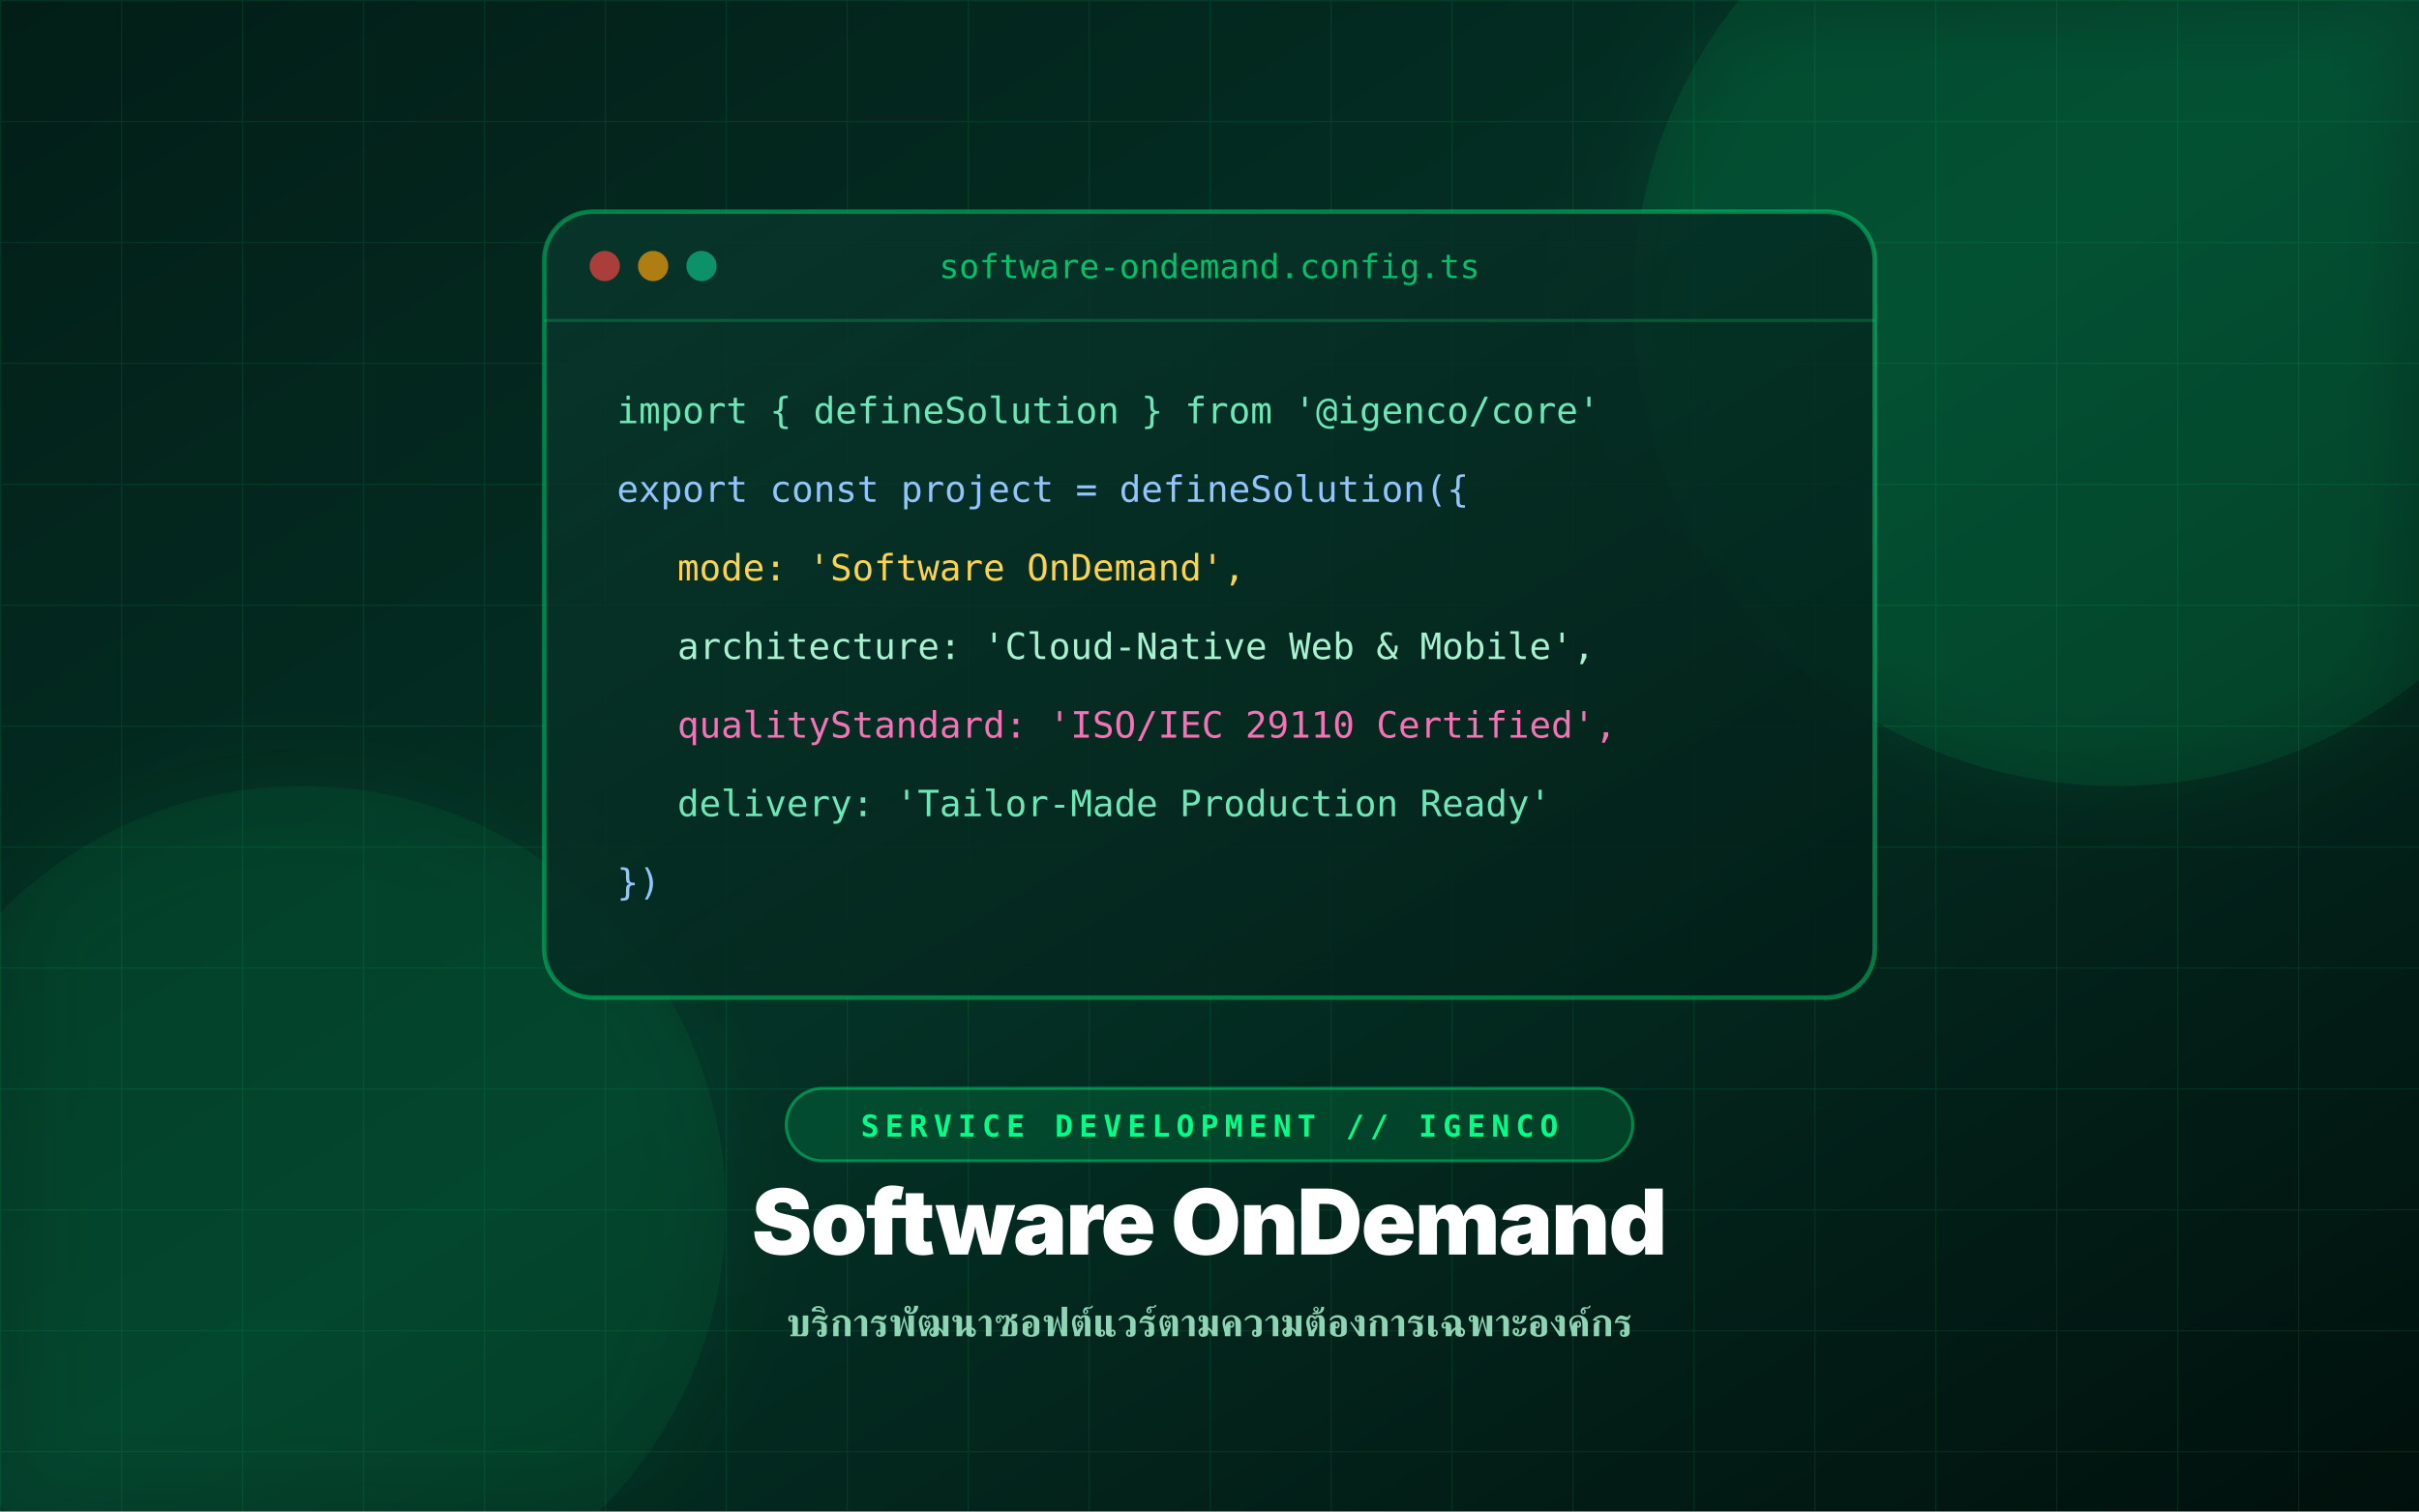
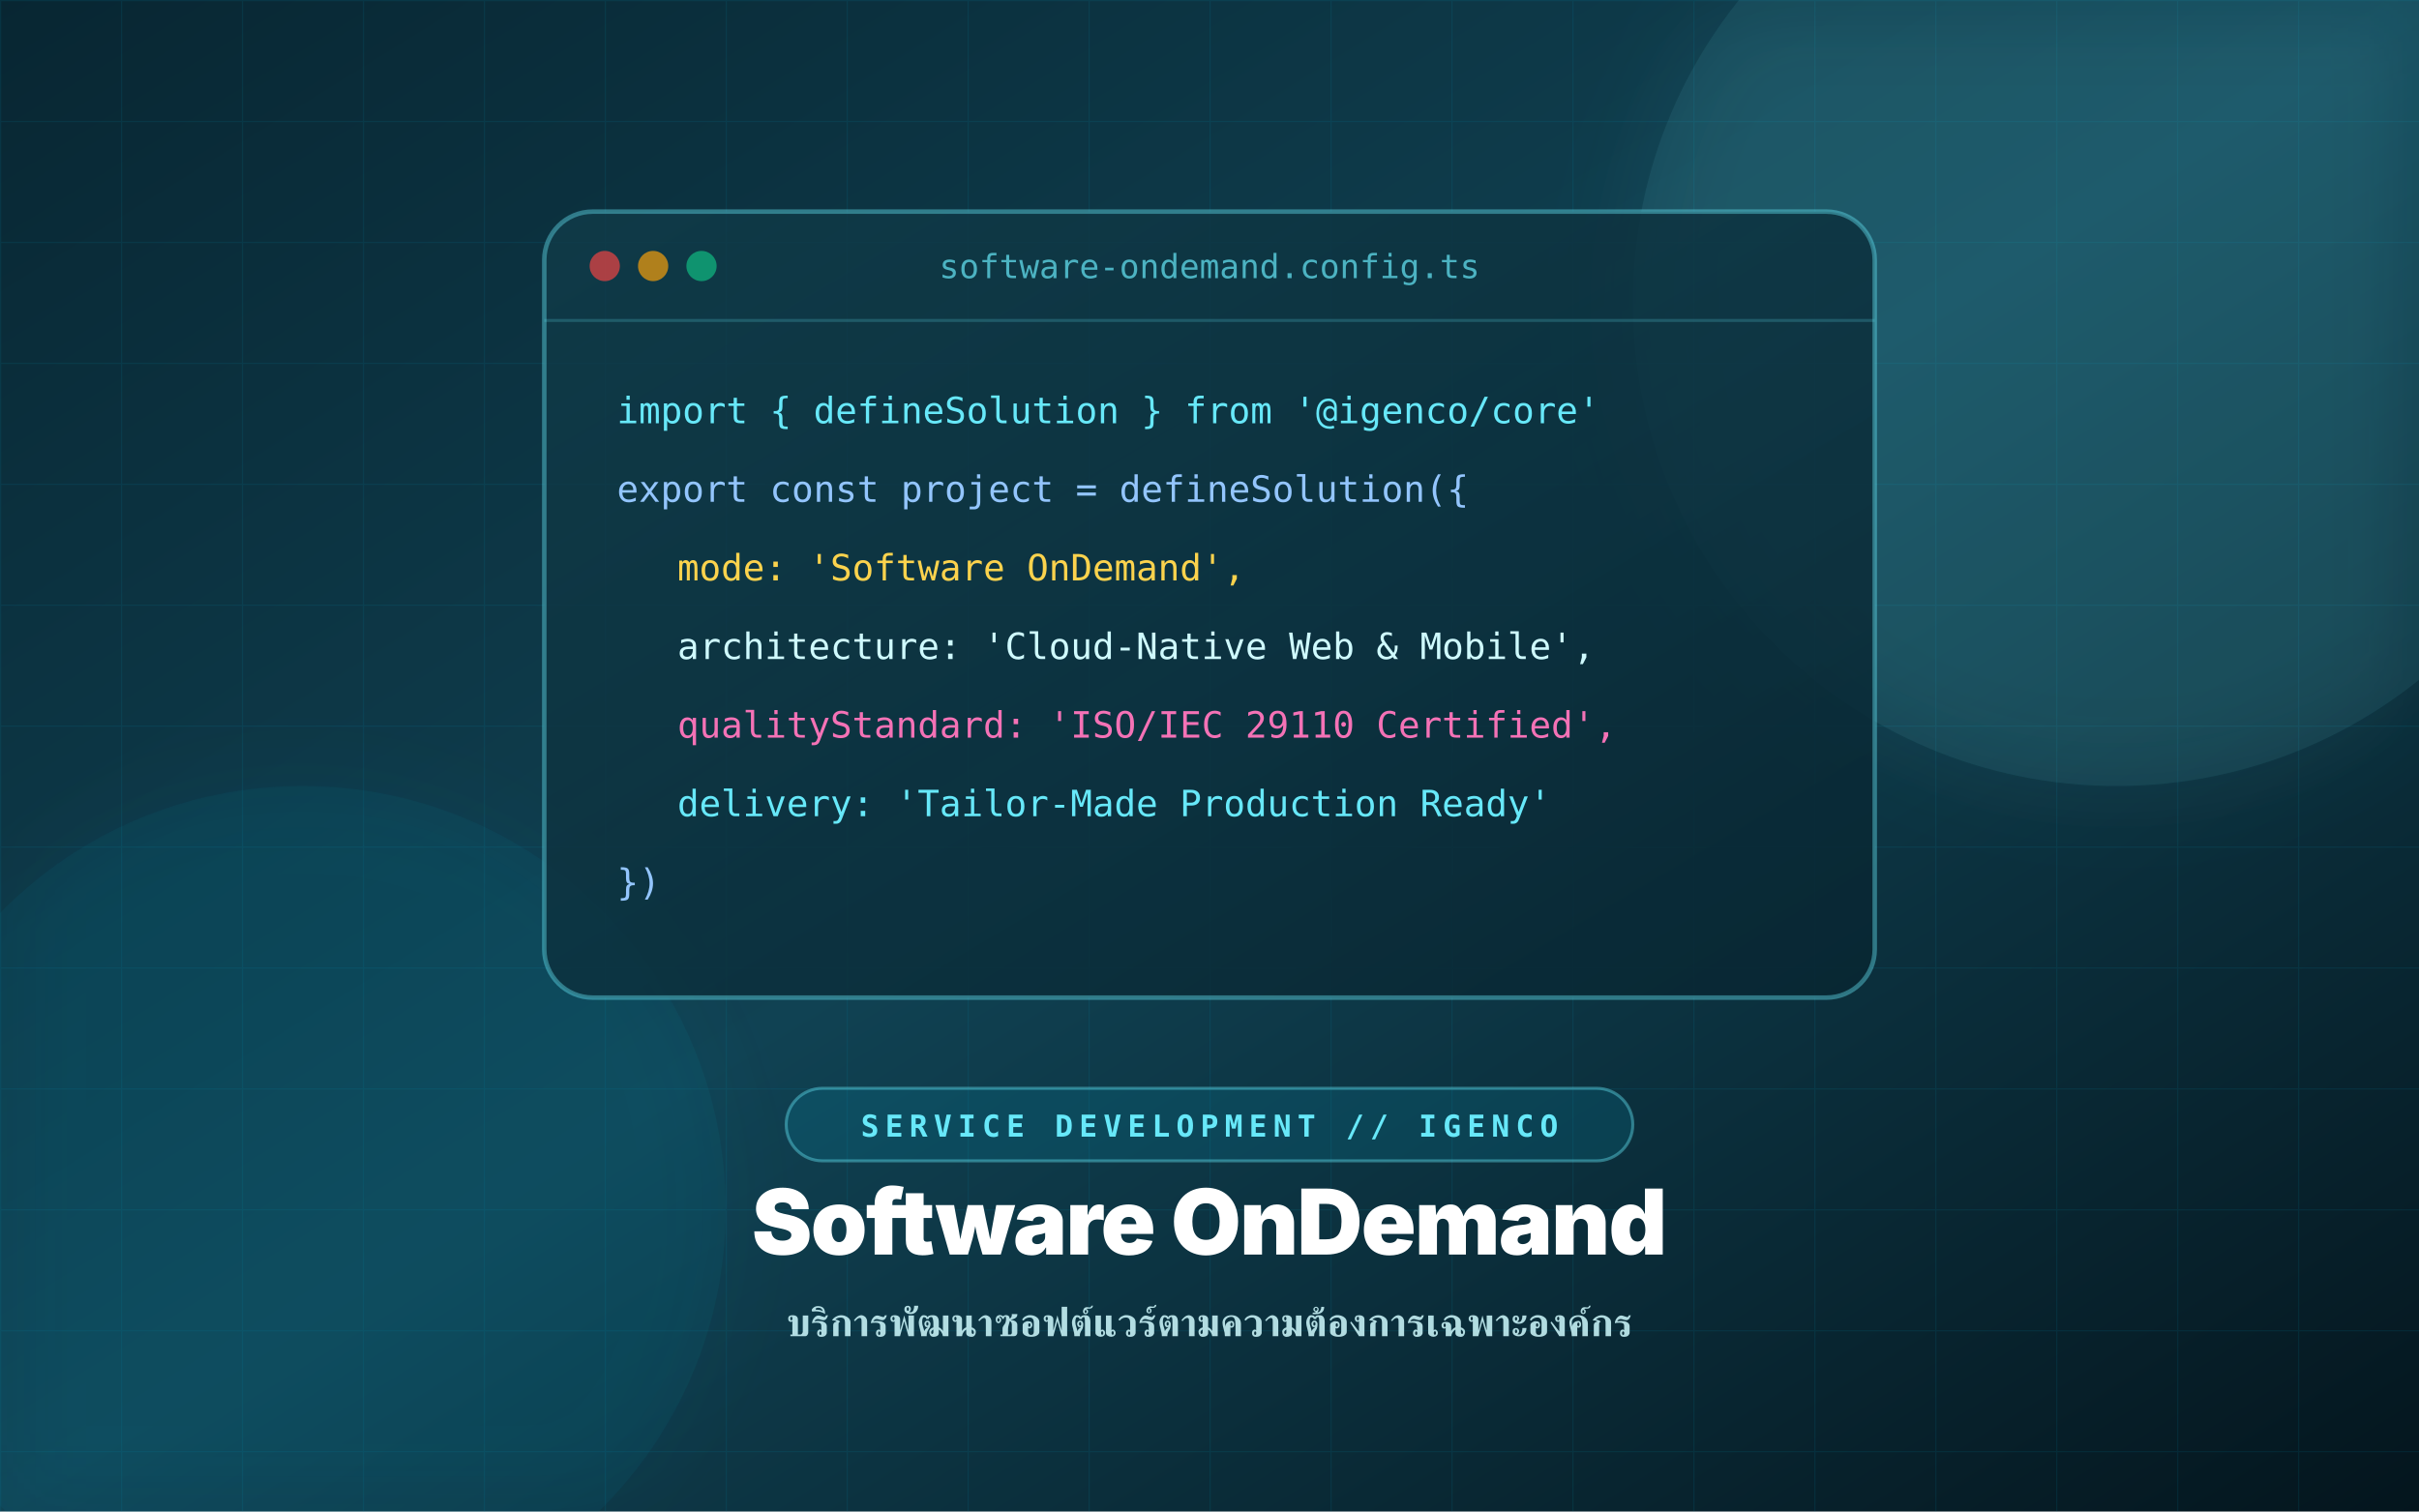
<svg xmlns="http://www.w3.org/2000/svg" width="800" height="500" viewBox="0 0 800 500">
  <defs>
    <linearGradient id="bgGrad" x1="0%" y1="0%" x2="100%" y2="100%">
-       <stop offset="0%" stop-color="#021E17" />
-       <stop offset="50%" stop-color="#043226" />
-       <stop offset="100%" stop-color="#01100C" />
+       <stop offset="0%" stop-color="#082632" />
+       <stop offset="50%" stop-color="#104253" />
+       <stop offset="100%" stop-color="#04151D" />
    </linearGradient>
    <linearGradient id="accentGrad" x1="0%" y1="0%" x2="100%" y2="100%">
-       <stop offset="0%" stop-color="#00FF88" />
-       <stop offset="100%" stop-color="#00C864" />
+       <stop offset="0%" stop-color="#67E8F9" />
+       <stop offset="100%" stop-color="#0891B2" />
    </linearGradient>
    <linearGradient id="windowGrad" x1="0%" y1="0%" x2="100%" y2="100%">
-       <stop offset="0%" stop-color="#08382C" stop-opacity="0.8" />
-       <stop offset="100%" stop-color="#021E17" stop-opacity="0.9" />
+       <stop offset="0%" stop-color="#103B49" stop-opacity="0.8" />
+       <stop offset="100%" stop-color="#082632" stop-opacity="0.9" />
    </linearGradient>
    <pattern id="grid" width="40" height="40" patternUnits="userSpaceOnUse">
-       <path d="M 40 0 L 0 0 0 40" fill="none" stroke="#00C864" stroke-width="0.8" stroke-opacity="0.12" />
+       <path d="M 40 0 L 0 0 0 40" fill="none" stroke="#0891B2" stroke-width="0.8" stroke-opacity="0.12" />
    </pattern>
    <filter id="glow" x="-20%" y="-20%" width="140%" height="140%">
      <feGaussianBlur stdDeviation="16" result="blur" />
      <feComposite in="SourceGraphic" in2="blur" operator="over" />
    </filter>
  </defs>
  <rect width="800" height="500" fill="url(#bgGrad)" />
  <rect width="800" height="500" fill="url(#grid)" />
-   <circle cx="700" cy="100" r="160" fill="#00FF88" fill-opacity="0.08" filter="url(#glow)" />
-   <circle cx="100" cy="400" r="140" fill="#00C864" fill-opacity="0.07" filter="url(#glow)" />
+   <circle cx="700" cy="100" r="160" fill="#67E8F9" fill-opacity="0.08" filter="url(#glow)" />
+   <circle cx="100" cy="400" r="140" fill="#0891B2" fill-opacity="0.07" filter="url(#glow)" />
  <g transform="translate(180, 70)">
-     <rect width="440" height="260" rx="16" fill="url(#windowGrad)" stroke="#00FF88" stroke-width="1.5" stroke-opacity="0.4" />
-     <path d="M 0 36 L 440 36" stroke="#00FF88" stroke-width="1" stroke-opacity="0.2" />
+     <rect width="440" height="260" rx="16" fill="url(#windowGrad)" stroke="#67E8F9" stroke-width="1.5" stroke-opacity="0.4" />
+     <path d="M 0 36 L 440 36" stroke="#67E8F9" stroke-width="1" stroke-opacity="0.2" />
    <circle cx="20" cy="18" r="5" fill="#EF4444" fill-opacity="0.7" />
    <circle cx="36" cy="18" r="5" fill="#F59E0B" fill-opacity="0.7" />
    <circle cx="52" cy="18" r="5" fill="#10B981" fill-opacity="0.7" />
-     <text x="220" y="22" font-family="'JetBrains Mono', monospace" font-size="11" fill="#00FF88" fill-opacity="0.7" text-anchor="middle">software-ondemand.config.ts</text>
-     <text x="24" y="70" font-family="'JetBrains Mono', monospace" font-size="12" fill="#6EE7B7">import { defineSolution } from '@igenco/core'</text>
+     <text x="220" y="22" font-family="'JetBrains Mono', monospace" font-size="11" fill="#67E8F9" fill-opacity="0.7" text-anchor="middle">software-ondemand.config.ts</text>
+     <text x="24" y="70" font-family="'JetBrains Mono', monospace" font-size="12" fill="#67E8F9">import { defineSolution } from '@igenco/core'</text>
    <text x="24" y="96" font-family="'JetBrains Mono', monospace" font-size="12" fill="#93C5FD">export const project = defineSolution({</text>
    <text x="44" y="122" font-family="'JetBrains Mono', monospace" font-size="12" fill="#FCD34D">  mode: 'Software OnDemand',</text>
-     <text x="44" y="148" font-family="'JetBrains Mono', monospace" font-size="12" fill="#A7F3D0">  architecture: 'Cloud-Native Web &amp; Mobile',</text>
+     <text x="44" y="148" font-family="'JetBrains Mono', monospace" font-size="12" fill="#CFFAFE">  architecture: 'Cloud-Native Web &amp; Mobile',</text>
    <text x="44" y="174" font-family="'JetBrains Mono', monospace" font-size="12" fill="#F472B6">  qualityStandard: 'ISO/IEC 29110 Certified',</text>
-     <text x="44" y="200" font-family="'JetBrains Mono', monospace" font-size="12" fill="#6EE7B7">  delivery: 'Tailor-Made Production Ready'</text>
+     <text x="44" y="200" font-family="'JetBrains Mono', monospace" font-size="12" fill="#67E8F9">  delivery: 'Tailor-Made Production Ready'</text>
    <text x="24" y="226" font-family="'JetBrains Mono', monospace" font-size="12" fill="#93C5FD">})</text>
  </g>
  <g transform="translate(400, 390)" text-anchor="middle">
-     <rect x="-140" y="-30" width="280" height="24" rx="12" fill="#00C864" fill-opacity="0.18" stroke="#00FF88" stroke-width="1" stroke-opacity="0.4" />
-     <text x="0" y="-14" font-family="'JetBrains Mono', monospace" font-size="10" font-weight="bold" fill="#00FF88" letter-spacing="2">SERVICE DEVELOPMENT // IGENCO</text>
+     <rect x="-140" y="-30" width="280" height="24" rx="12" fill="#0891B2" fill-opacity="0.18" stroke="#67E8F9" stroke-width="1" stroke-opacity="0.4" />
+     <text x="0" y="-14" font-family="'JetBrains Mono', monospace" font-size="10" font-weight="bold" fill="#67E8F9" letter-spacing="2">SERVICE DEVELOPMENT // IGENCO</text>
    <text x="0" y="25" font-family="'Inter', sans-serif" font-size="30" font-weight="900" fill="#FFFFFF" letter-spacing="-0.5">Software OnDemand</text>
-     <text x="0" y="52" font-family="'Inter', sans-serif" font-size="13" font-weight="600" fill="#A7F3D0" fill-opacity="0.85">บริการพัฒนาซอฟต์แวร์ตามความต้องการเฉพาะองค์กร</text>
+     <text x="0" y="52" font-family="'Inter', sans-serif" font-size="13" font-weight="600" fill="#CFFAFE" fill-opacity="0.85">บริการพัฒนาซอฟต์แวร์ตามความต้องการเฉพาะองค์กร</text>
  </g>
</svg>
